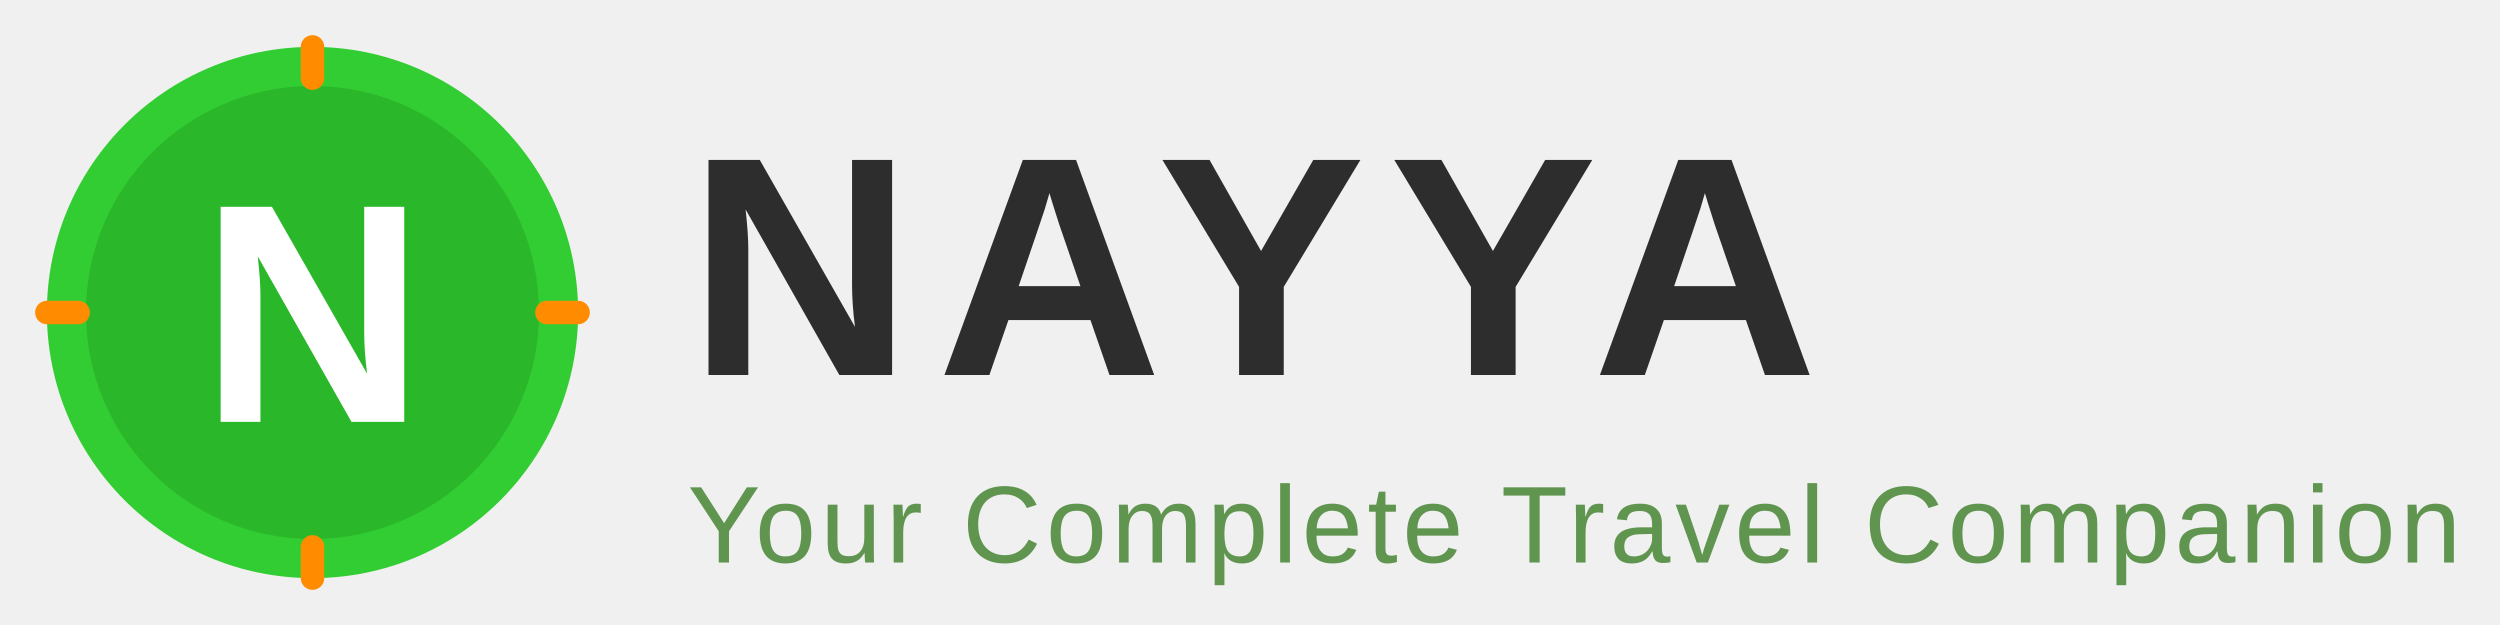
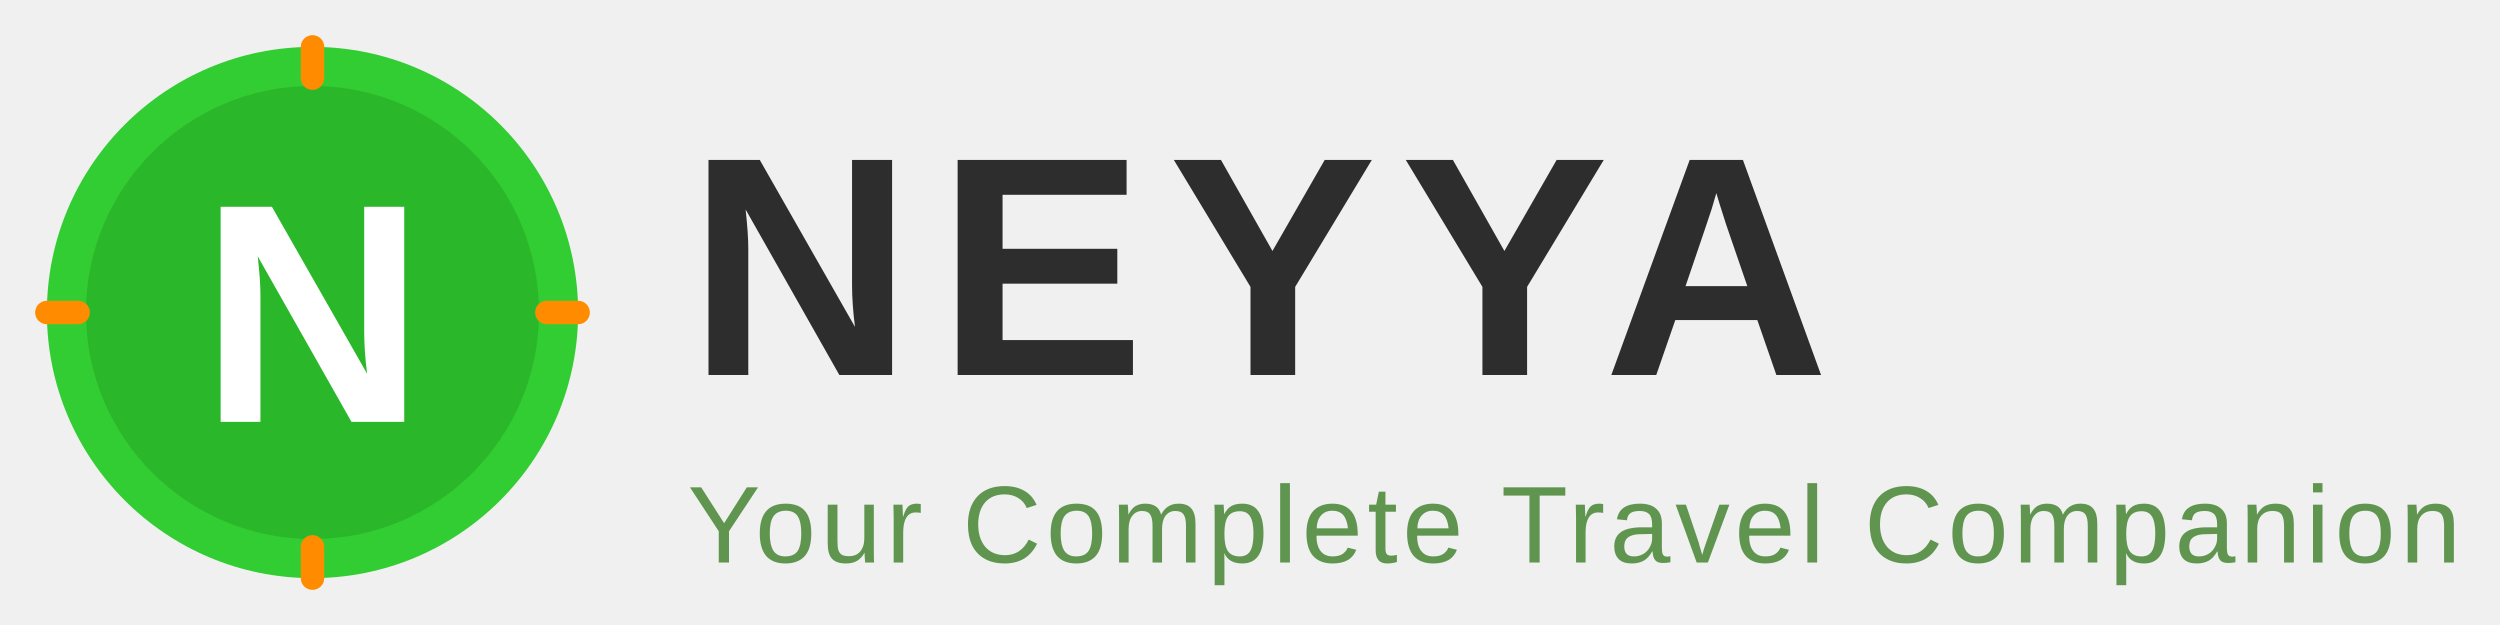
<svg xmlns="http://www.w3.org/2000/svg" viewBox="0 0 160 40" fill="none">
  <circle cx="20" cy="20" r="17" fill="#32CD32" />
  <circle cx="20" cy="20" r="14.5" fill="#2AB82A" />
  <text x="20" y="27" font-family="Arial, sans-serif" font-weight="bold" font-size="20" fill="white" text-anchor="middle">N</text>
  <path d="M5 20 L3 20 M37 20 L35 20 M20 3 L20 5 M20 35 L20 37" stroke="#FF8C00" stroke-width="1.5" stroke-linecap="round" />
-   <text x="44" y="24" font-family="Arial, sans-serif" font-weight="bold" font-size="20" fill="#2D2D2D" letter-spacing="1.5">NAYYA</text>
+   <text x="44" y="24" font-family="Arial, sans-serif" font-weight="bold" font-size="20" fill="#2D2D2D" letter-spacing="1.5">NEYYA</text>
  <text x="44" y="36" font-family="Arial, sans-serif" font-size="7" fill="#609550" letter-spacing="0.3">Your Complete Travel Companion</text>
</svg>
